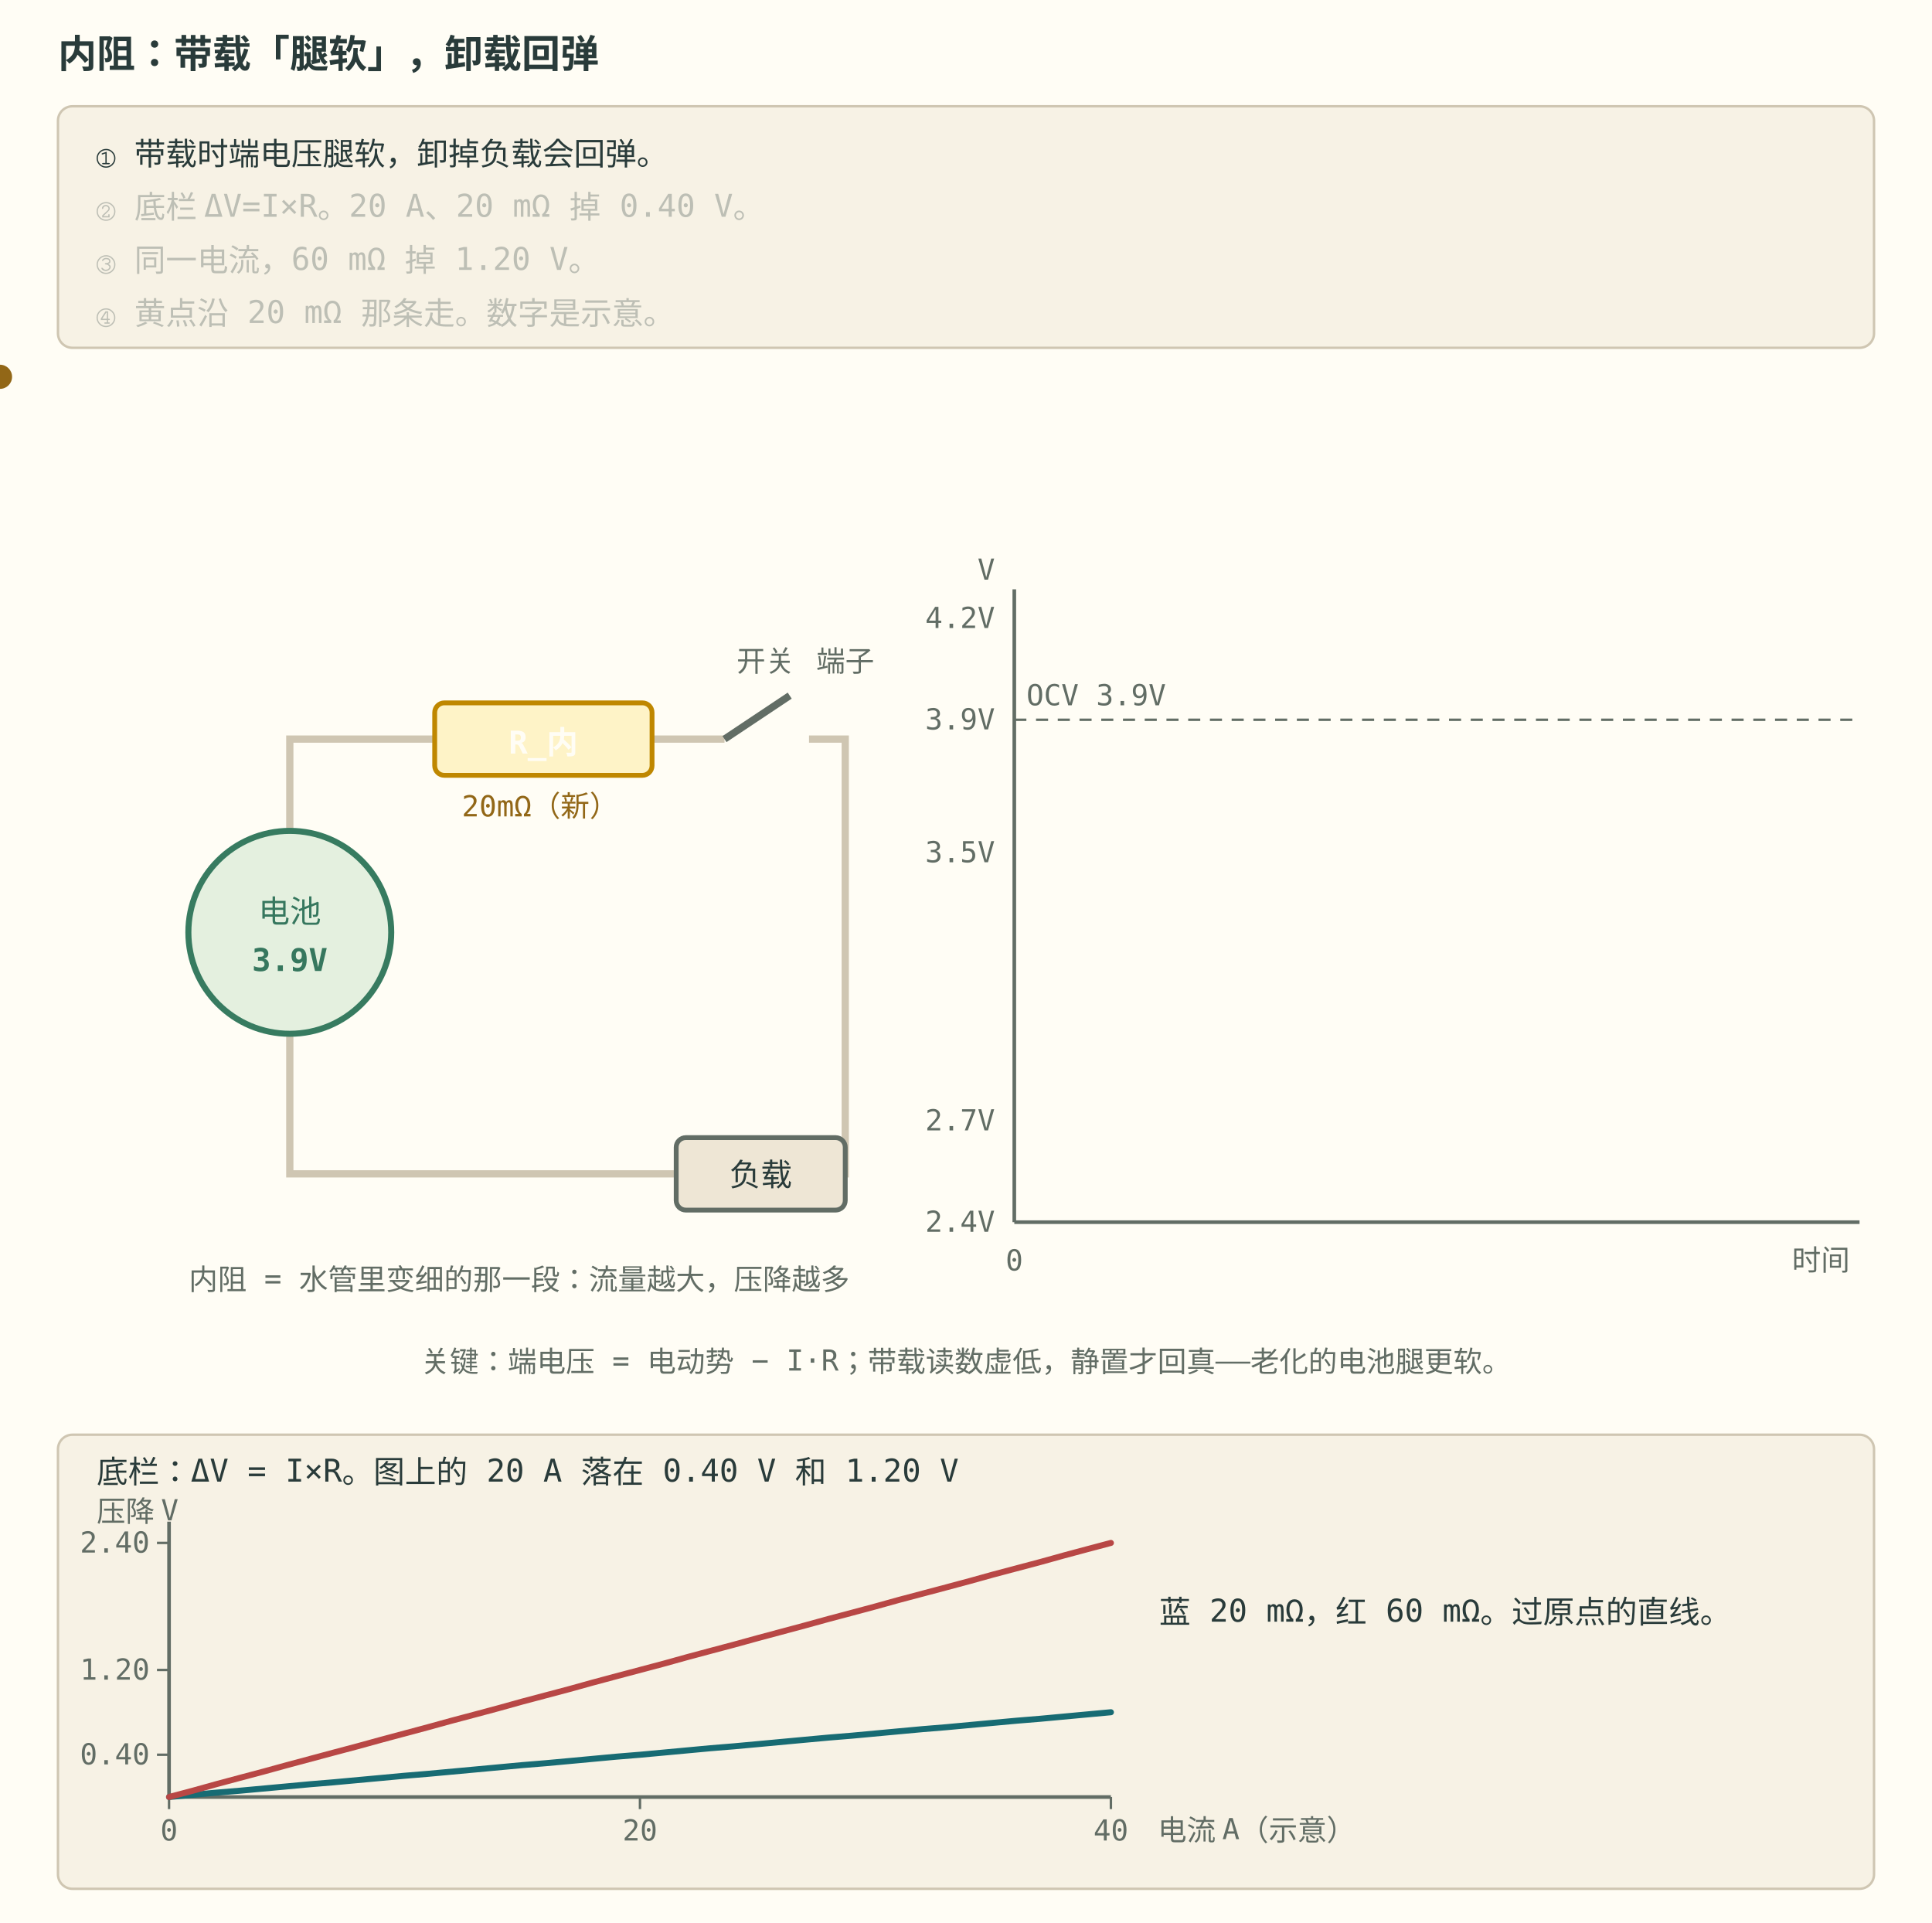
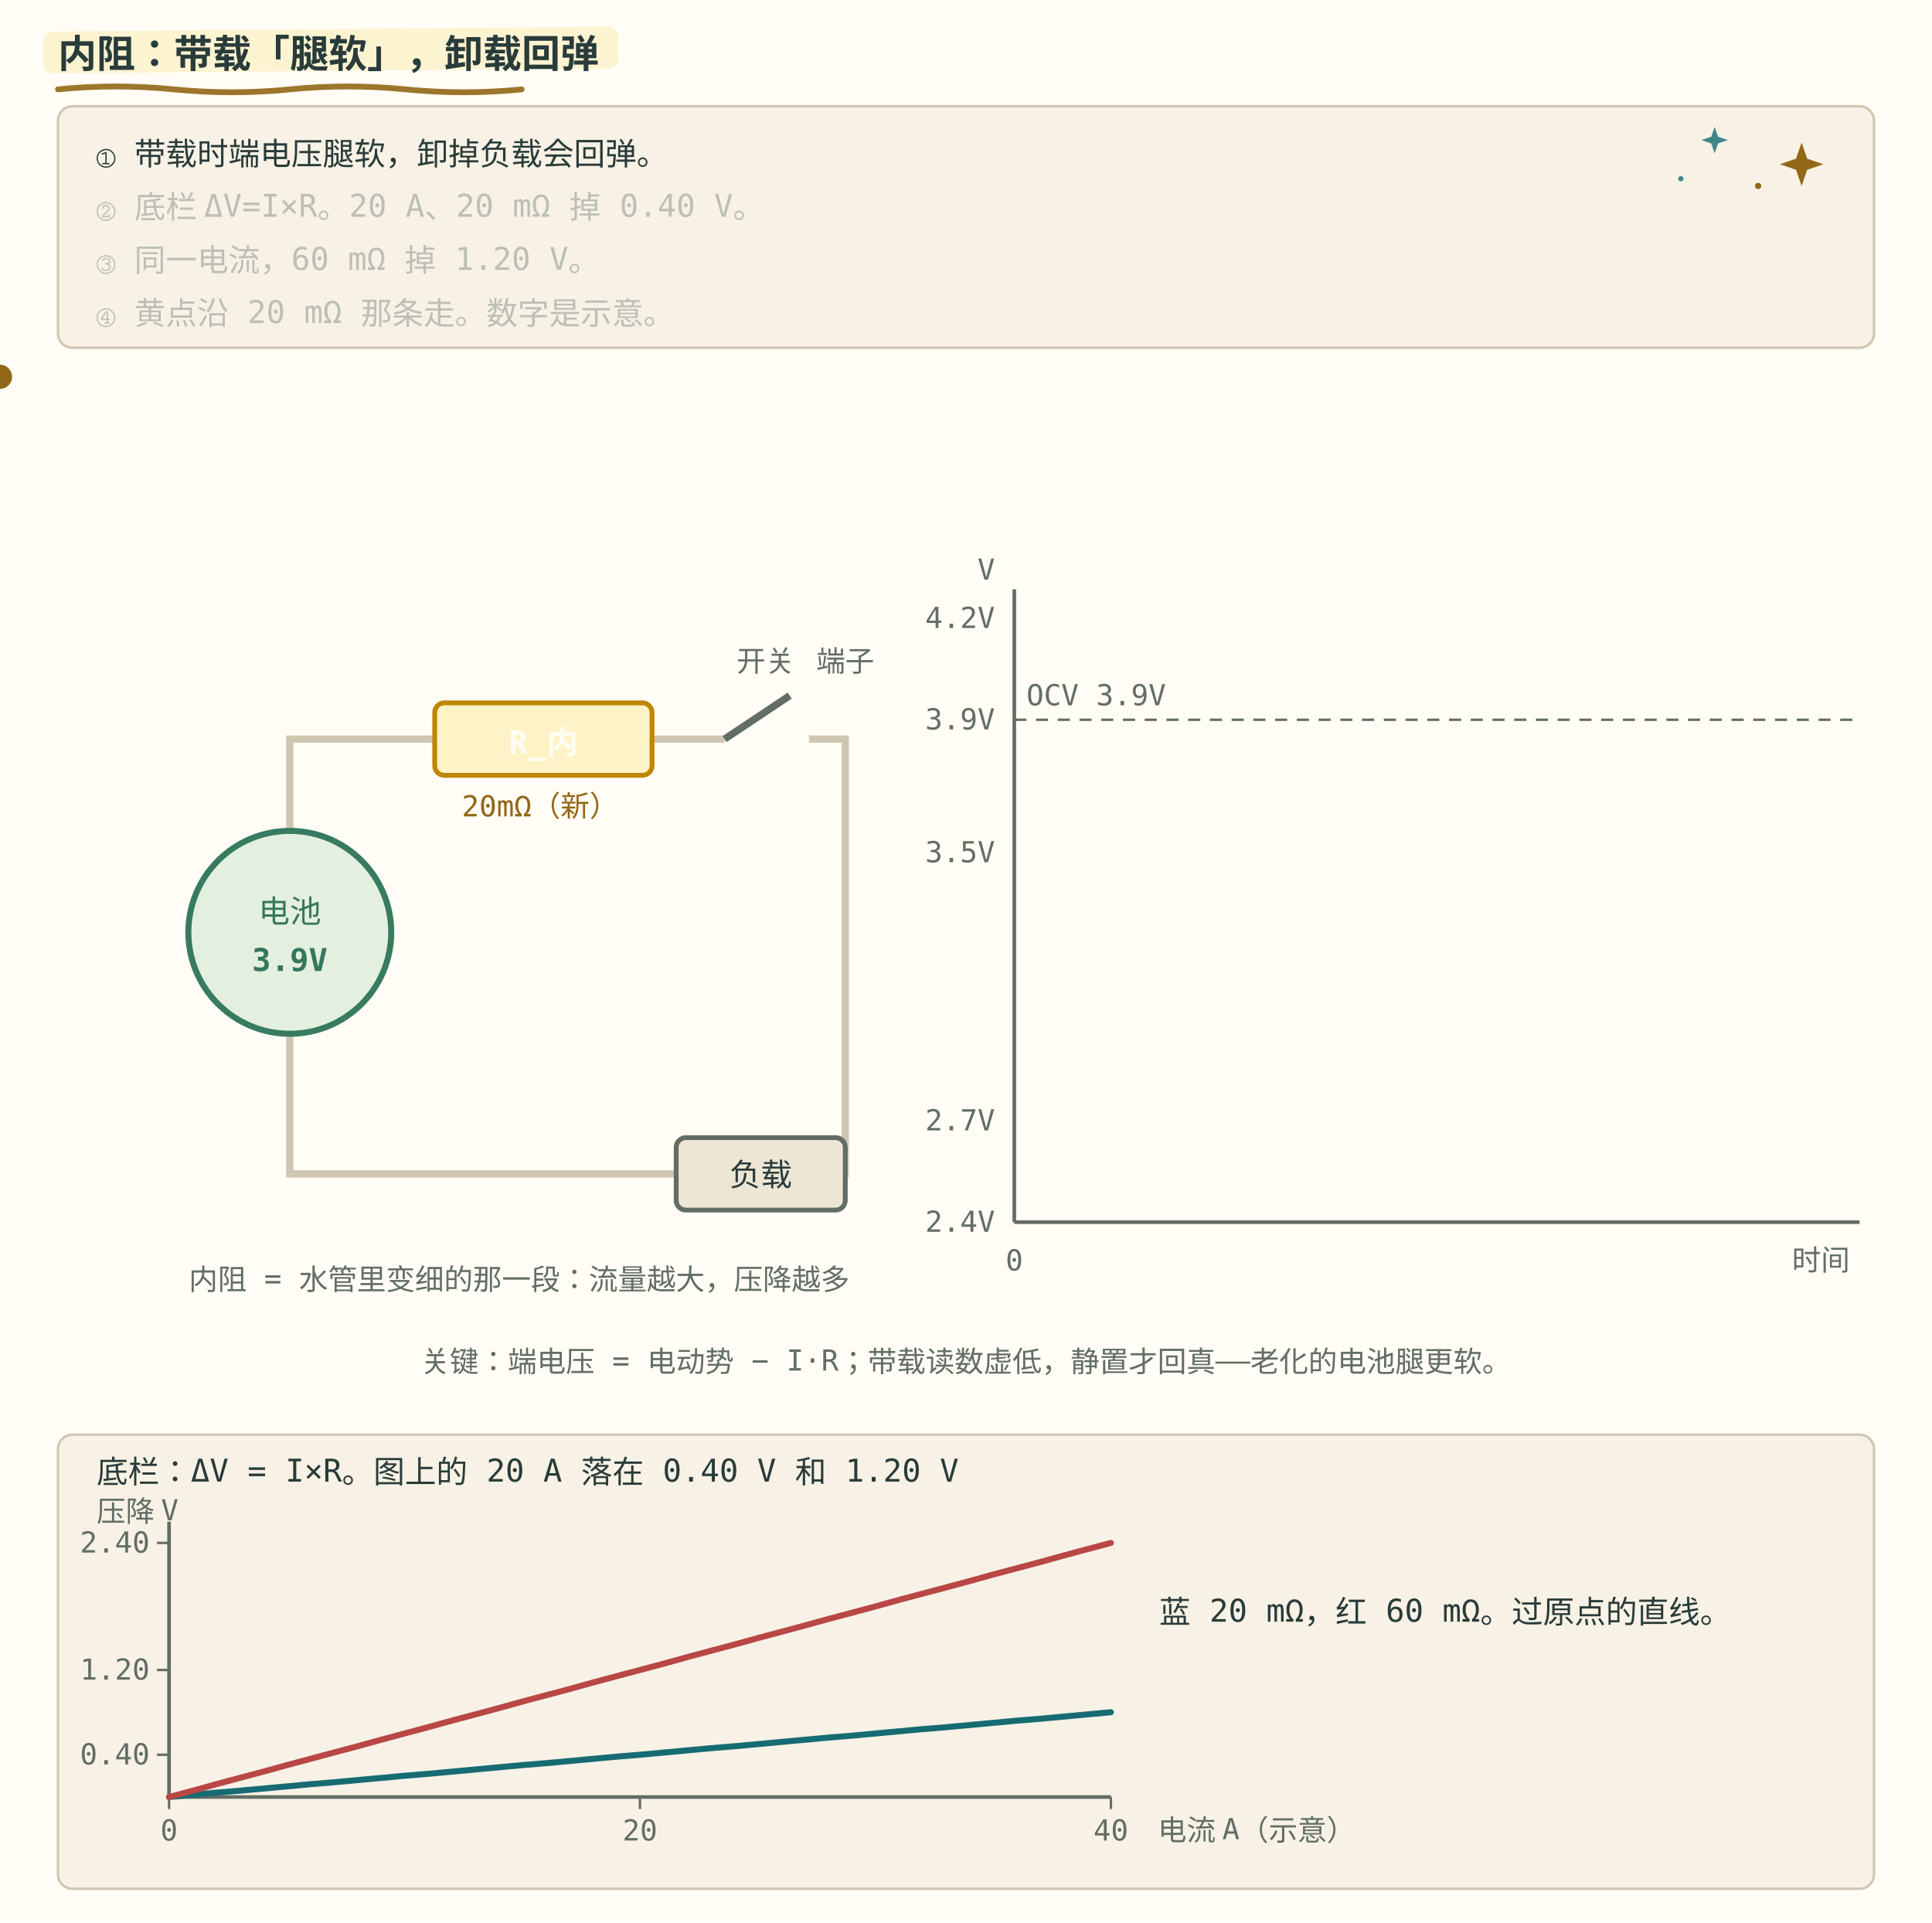
<svg xmlns="http://www.w3.org/2000/svg" width="800" height="796" viewBox="0 -156 800 796" role="img" font-family="ui-monospace, Consolas, monospace">
  <style>
    .bg { fill: #fffdf5; }
    .panel { fill: #f7f2e5; stroke: #cfc6b2; }
    .fill-boxb { fill: #e4f0df; }
    .fill-boxg { fill: #e4f0df; }
    .fill-boxr { fill: #f6e2df; }
    .fill-boxy { fill: #fbefc7; }
    .fill-b { fill: #176b73; }
    .fill-g { fill: #377b60; }
    .fill-r { fill: #b84745; }
    .fill-y { fill: #926717; }
    .fill-ink { fill: #626d65; }
    .fill-muted { fill: #eee6d5; }
    .fill-lockb { fill: #176b73; }
    .stroke-panel { stroke: #cfc6b2; }
    .stroke-axis { stroke: #626d65; }
    .stroke-b { stroke: #176b73; }
    .stroke-g { stroke: #377b60; }
    .stroke-r { stroke: #b84745; }
    .stroke-y { stroke: #bf8700; }
    .stroke-check { stroke: #fffdf5; }
    .axis { stroke: #626d65; stroke-width: 1.5; fill: none; }
    .grid { stroke: #cfc6b2; stroke-width: 1; fill: none; }
    .txt { fill: #293b3a; font-size: 13px; }
    .small { fill: #626d65; font-size: 12px; }
    .title { fill: #293b3a; font-size: 16px; font-weight: bold; }
    .hi { fill: #176b73; }
    .warn { fill: #b84745; }
    .ok { fill: #36775e; }
    .gold { fill: #926717; }
    .on { fill: #fffdf5; font-size: 13px; font-weight: bold; }
    .lineb { stroke: #176b73; stroke-width: 2.5; fill: none; }
    @media (prefers-color-scheme: dark) {
      .bg { fill: #192727; }
      .panel { fill: #223333; stroke: #496160; }
      .fill-boxb { fill: #293f35; }
      .fill-boxg { fill: #293f35; }
      .fill-boxr { fill: #483336; }
      .fill-boxy { fill: #453e2b; }
      .fill-b { fill: #7ec5c5; }
      .fill-g { fill: #8fc7a2; }
      .fill-r { fill: #f39b91; }
      .fill-y { fill: #dfbd78; }
      .fill-ink { fill: #b0beb3; }
      .fill-muted { fill: #2c4040; }
      .fill-lockb { fill: #176b73; }
      .stroke-panel { stroke: #496160; }
      .stroke-axis { stroke: #b0beb3; }
      .stroke-b { stroke: #7ec5c5; }
      .stroke-g { stroke: #8fc7a2; }
      .stroke-r { stroke: #f39b91; }
      .stroke-y { stroke: #d29922; }
      .stroke-check { stroke: #192727; }
      .axis { stroke: #b0beb3; }
      .grid { stroke: #496160; }
      .txt { fill: #edf0e5; }
      .small { fill: #b0beb3; }
      .title { fill: #edf0e5; }
      .hi { fill: #7ec5c5; }
      .warn { fill: #f39b91; }
      .ok { fill: #8fc7a2; }
      .gold { fill: #dfbd78; }
      .on { fill: #fffdf5; }
      .lineb { stroke: #7ec5c5; }
    }
</style>
+   <style id="bms-motion">
+     /* bms-motion: 手帐式动效注记（纯装饰，不改技术几何与既有 SMIL 时序） */
+     .bms-marker { fill: #fbefc7; opacity: .78; }
+     .bms-under { fill: none; stroke: #926717; stroke-width: 2.4; stroke-linecap: round; opacity: .9; }
+     .bms-spark-line { fill: none; stroke: #926717; stroke-width: 1.9; stroke-linecap: round; }
+     .bms-spark-fill { fill: #926717; }
+     .bms-spark-soft { fill: #176b73; opacity: .8; }
+     .bms-sticker { fill: none; stroke: #926717; stroke-width: 2; stroke-dasharray: 7 5; stroke-linecap: round; opacity: .85; }
+     .bms-halo { fill: none; stroke: #926717; stroke-width: 2; }
+     .bms-marker, .bms-under, .bms-sticker, .bms-halo,
+     .bms-spark, .bms-success, .bms-doodle { pointer-events: none; }
+     circle:has(&gt; animateMotion) { filter: drop-shadow(0 0 2px rgba(146,103,23,.5)) drop-shadow(0 0 5px rgba(196,145,52,.45)); }
+     rect:has(&gt; animateMotion) { filter: drop-shadow(0 0 3px rgba(196,145,52,.75)); }
+     g:has(&gt; circle):has(&gt; path.stroke-check) { filter: drop-shadow(0 0 5px rgba(55,123,96,.5)); }
+     @media (prefers-color-scheme: dark) {
+       .bms-marker { fill: #453e2b; opacity: .85; }
+       .bms-under { stroke: #dfbd78; }
+       .bms-spark-line { stroke: #dfbd78; }
+       .bms-spark-fill { fill: #dfbd78; }
+       .bms-spark-soft { fill: #7ec5c5; }
+       .bms-sticker { stroke: #dfbd78; }
+       .bms-halo { stroke: #dfbd78; }
+       circle:has(&gt; animateMotion) { filter: drop-shadow(0 0 2px rgba(223,189,120,.8)) drop-shadow(0 0 7px rgba(223,189,120,.9)); }
+       rect:has(&gt; animateMotion) { filter: drop-shadow(0 0 6px rgba(223,189,120,.8)); }
+       g:has(&gt; circle):has(&gt; path.stroke-check) { filter: drop-shadow(0 0 6px rgba(143,199,162,.7)); }
+     }
+     @media (prefers-reduced-motion: reduce) { .bms-spark, .bms-success, .bms-doodle { display: none; } }
+ </style>
  <rect class="bg" x="0" y="-156" width="800" height="796" />
+   <rect class="bms-marker" aria-hidden="true" x="18.0" y="-142.9" width="238.0" height="17.3" rx="3.8" transform="rotate(-.5 18.0 -134.2)" />
+   <path class="bms-under" aria-hidden="true" d="M24.0 -119.0 q 24.0 -2.4 48.0 0 t 48 0 t 48 0 t 48 0" />
  <text class="title" x="24" y="-128">内阻：带载「腿软」，卸载回弹</text>
  <rect class="panel" x="24" y="-112" width="752" height="100" rx="6" />
+   <g class="bms-doodle" aria-hidden="true" transform="translate(746.0 -88.0)">
+     <animateTransform attributeName="transform" type="rotate" values="-6;7;-6" keyTimes="0;0.5;1" dur="5.4s" repeatCount="indefinite" additive="sum" />
+     <animate attributeName="opacity" values="0.62;1;0.62" keyTimes="0;0.5;1" dur="3.6s" repeatCount="indefinite" />
+     <path class="bms-spark-fill" d="M0 -9 L2.3 -2.3 L9 0 L2.3 2.3 L0 9 L-2.3 2.3 L-9 0 L-2.3 -2.3 Z" />
+   </g>
+   <g class="bms-doodle" aria-hidden="true" transform="translate(710.0 -98.0)">
+     <animateTransform attributeName="transform" type="rotate" values="5;-4;5" keyTimes="0;0.5;1" dur="6.2s" repeatCount="indefinite" additive="sum" />
+     <animate attributeName="opacity" values="0.5;0.9;0.5" keyTimes="0;0.5;1" dur="4.4s" repeatCount="indefinite" />
+     <path class="bms-spark-soft" d="M0 -5.5 L1.4 -1.4 L5.5 0 L1.4 1.4 L0 5.5 L-1.4 1.4 L-5.5 0 L-1.4 -1.4 Z" />
+   </g>
+   <g class="bms-doodle" aria-hidden="true">
+     <circle class="bms-spark-fill" cx="728.0" cy="-79.0" r="1.3" />
+     <circle class="bms-spark-soft" cx="696.0" cy="-82.0" r="1.1" />
+   </g>
  <text class="txt" x="40" y="-88" opacity="1">① 带载时端电压腿软，卸掉负载会回弹。<animate calcMode="spline" keySplines="0.42 0 0.58 1;0.7 0 0.84 0;0.42 0 0.58 1;0.42 0 0.58 1;0.42 0 0.58 1;0.42 0 0.58 1;0.42 0 0.58 1" attributeName="opacity" values="1;1;0.28;0.28;0.28;0.28;0.28;0.28" keyTimes="0;0.249;0.25;0.499;0.5;0.749;0.75;1" dur="12s" repeatCount="indefinite" />
  </text>
  <text class="txt" x="40" y="-66" opacity="0.28">② 底栏 ΔV=I×R。20 A、20 mΩ 掉 0.40 V。<animate calcMode="spline" keySplines="0.42 0 0.58 1;0.16 1 0.3 1;0.42 0 0.58 1;0.7 0 0.84 0;0.42 0 0.58 1;0.42 0 0.58 1;0.42 0 0.58 1" attributeName="opacity" values="0.28;0.28;1;1;0.28;0.28;0.28;0.28" keyTimes="0;0.249;0.25;0.499;0.5;0.749;0.75;1" dur="12s" repeatCount="indefinite" />
  </text>
  <text class="txt" x="40" y="-44" opacity="0.28">③ 同一电流，60 mΩ 掉 1.20 V。<animate calcMode="spline" keySplines="0.42 0 0.58 1;0.42 0 0.58 1;0.42 0 0.58 1;0.16 1 0.3 1;0.42 0 0.58 1;0.7 0 0.84 0;0.42 0 0.58 1" attributeName="opacity" values="0.28;0.28;0.28;0.28;1;1;0.28;0.28" keyTimes="0;0.249;0.25;0.499;0.5;0.749;0.75;1" dur="12s" repeatCount="indefinite" />
  </text>
  <text class="txt" x="40" y="-22" opacity="0.28">④ 黄点沿 20 mΩ 那条走。数字是示意。<animate calcMode="spline" keySplines="0.42 0 0.58 1;0.42 0 0.58 1;0.42 0 0.58 1;0.42 0 0.58 1;0.42 0 0.58 1;0.16 1 0.3 1;0.42 0 0.58 1" attributeName="opacity" values="0.28;0.28;0.28;0.28;0.28;0.28;1;1" keyTimes="0;0.249;0.25;0.499;0.5;0.749;0.75;1" dur="12s" repeatCount="indefinite" />
  </text>
  <rect width="800" height="640" class="bg" />
  <path d="M120,188 L120,150 L300,150" fill="none" stroke-width="3" class="stroke-panel" />
  <path d="M335,150 L350,150 L350,330 L120,330 L120,272" fill="none" stroke-width="3" class="stroke-panel" />
  <circle cx="120" cy="230" r="42" stroke-width="2.5" class="fill-boxg stroke-g" />
  <text x="120" y="226" text-anchor="middle" font-size="13" class="ok">电池</text>
  <text x="120" y="246" text-anchor="middle" font-size="13" font-weight="bold" class="ok">3.9V</text>
  <rect x="180" y="135" width="90" height="30" rx="4" fill="#fef3c7" stroke="#92400e" stroke-width="2" class="stroke-y">
    <animate calcMode="spline" keySplines="0.42 0 0.58 1;0.42 0 0.58 1;0.42 0 0.58 1" attributeName="fill" values="#78350f;#78350f;#7f1d1d;#7f1d1d" keyTimes="0;0.62;0.66;1" dur="12s" repeatCount="indefinite" />
    <animate calcMode="spline" keySplines="0.42 0 0.58 1;0.42 0 0.58 1;0.42 0 0.58 1" attributeName="stroke" values="#fcd34d;#fcd34d;#b91c1c;#b91c1c" keyTimes="0;0.62;0.66;1" dur="12s" repeatCount="indefinite" />
  </rect>
  <text x="225" y="156" text-anchor="middle" font-size="13" font-weight="bold" class="on">R_内</text>
  <text x="225" y="182" text-anchor="middle" font-size="12" class="gold">20mΩ（新）
    <animate calcMode="spline" keySplines="0.42 0 0.58 1;0.7 0 0.84 0;0.42 0 0.58 1" attributeName="opacity" values="1;1;0;0" keyTimes="0;0.62;0.64;1" dur="12s" repeatCount="indefinite" />
  </text>
  <text x="225" y="199" text-anchor="middle" font-size="12" opacity="0" class="warn">60mΩ（老化）
    <animate calcMode="spline" keySplines="0.42 0 0.58 1;0.16 1 0.3 1;0.42 0 0.58 1" attributeName="opacity" values="0;0;1;1" keyTimes="0;0.62;0.66;1" dur="12s" repeatCount="indefinite" />
  </text>
  <line x1="300" y1="150" x2="327" y2="132" stroke-width="3" class="stroke-axis">
    <animate calcMode="spline" keySplines="0.42 0 0.58 1;0.7 0 0.84 0;0.42 0 0.58 1;0.16 1 0.3 1;0.42 0 0.58 1;0.7 0 0.84 0;0.42 0 0.58 1" attributeName="opacity" values="1;1;0;0;1;1;0;0" keyTimes="0;0.18;0.2;0.43;0.45;0.62;0.64;1" dur="12s" repeatCount="indefinite" />
  </line>
  <line x1="300" y1="150" x2="335" y2="150" stroke-width="3" opacity="0" class="stroke-b">
    <animate calcMode="spline" keySplines="0.42 0 0.58 1;0.16 1 0.3 1;0.42 0 0.58 1;0.7 0 0.84 0;0.42 0 0.58 1;0.16 1 0.3 1;0.42 0 0.58 1" attributeName="opacity" values="0;0;1;1;0;0;1;1" keyTimes="0;0.18;0.2;0.43;0.45;0.62;0.64;1" dur="12s" repeatCount="indefinite" />
  </line>
  <text x="317" y="122" text-anchor="middle" font-size="12" class="small">开关</text>
  <text x="350" y="122" text-anchor="middle" font-size="12" class="small">端子</text>
  <rect x="280" y="315" width="70" height="30" rx="4" stroke-width="2" class="fill-muted stroke-axis" />
  <text x="315" y="335" text-anchor="middle" font-size="13" class="txt">负载</text>
  <circle r="5" opacity="0" class="fill-b">
    <animate calcMode="spline" keySplines="0.42 0 0.58 1;0.16 1 0.3 1;0.42 0 0.58 1;0.7 0 0.84 0;0.42 0 0.58 1;0.16 1 0.3 1;0.42 0 0.58 1" attributeName="opacity" values="0;0;1;1;0;0;1;1" keyTimes="0;0.18;0.2;0.43;0.45;0.62;0.64;1" dur="12s" repeatCount="indefinite" />
    <animateMotion keySplines="0.42 0 0.58 1;0.42 0 0.58 1;0.42 0 0.58 1;0.42 0 0.58 1;0.42 0 0.58 1" path="M120,188 L120,150 L350,150 L350,330 L120,330 L120,272" keyPoints="0;0;1;0;1;1" keyTimes="0;0.18;0.45;0.62;0.99;1" calcMode="linear" dur="12s" repeatCount="indefinite" />
  </circle>
  <circle r="5" opacity="0" class="fill-b">
    <animate calcMode="spline" keySplines="0.42 0 0.58 1;0.16 1 0.3 1;0.42 0 0.58 1;0.7 0 0.84 0;0.42 0 0.58 1;0.16 1 0.3 1;0.42 0 0.58 1" attributeName="opacity" values="0;0;1;1;0;0;1;1" keyTimes="0;0.18;0.2;0.43;0.45;0.62;0.64;1" dur="12s" repeatCount="indefinite" begin="-1.1s" />
    <animateMotion keySplines="0.42 0 0.58 1;0.42 0 0.58 1;0.42 0 0.58 1;0.42 0 0.58 1;0.42 0 0.58 1" path="M120,188 L120,150 L350,150 L350,330 L120,330 L120,272" keyPoints="0;0;1;0;1;1" keyTimes="0;0.18;0.45;0.62;0.99;1" calcMode="linear" dur="12s" repeatCount="indefinite" begin="-1.1s" />
  </circle>
  <text x="200" y="312" text-anchor="middle" font-size="13" font-weight="bold" opacity="0" class="hi">I = 20A（示例）
    <animate calcMode="spline" keySplines="0.42 0 0.58 1;0.16 1 0.3 1;0.42 0 0.58 1;0.7 0 0.84 0;0.42 0 0.58 1;0.16 1 0.3 1;0.42 0 0.58 1" attributeName="opacity" values="0;0;1;1;0;0;1;1" keyTimes="0;0.18;0.2;0.43;0.45;0.62;0.64;1" dur="12s" repeatCount="indefinite" />
  </text>
  <text x="215" y="378" text-anchor="middle" font-size="12" class="small">内阻 = 水管里变细的那一段：流量越大，压降越多</text>
  <line x1="420" y1="350" x2="770" y2="350" stroke-width="1.5" class="stroke-axis" />
  <line x1="420" y1="350" x2="420" y2="88" stroke-width="1.5" class="stroke-axis" />
  <text x="412" y="84" text-anchor="end" font-size="12" class="small">V</text>
  <text x="766" y="370" text-anchor="end" font-size="12" class="small">时间</text>
  <text x="420" y="370" text-anchor="middle" font-size="12" class="small">0</text>
  <text x="412" y="104" text-anchor="end" font-size="12" class="small">4.2V</text>
  <text x="412" y="146" text-anchor="end" font-size="12" class="small">3.9V</text>
  <text x="412" y="201" text-anchor="end" font-size="12" class="small">3.5V</text>
  <text x="412" y="312" text-anchor="end" font-size="12" class="small">2.7V</text>
  <text x="412" y="354" text-anchor="end" font-size="12" class="small">2.4V</text>
  <line x1="420" y1="142" x2="770" y2="142" stroke-width="1" stroke-dasharray="5 4" class="stroke-axis" />
  <text x="425" y="136" text-anchor="start" font-size="12" class="small">OCV 3.9V</text>
  <path d="M420,142 L500,142 L500,197 L650,197 L650,142 L770,142" fill="none" stroke-width="2.5" pathLength="100" stroke-dasharray="100" stroke-dashoffset="100" opacity="0" class="stroke-b">
    <animate calcMode="spline" keySplines="0.16 1 0.3 1;0.42 0 0.58 1" attributeName="opacity" values="0;1;1" keyTimes="0;0.02;1" dur="12s" repeatCount="indefinite" />
    <animate calcMode="spline" keySplines="0.7 0 0.84 0;0.42 0 0.58 1" attributeName="stroke-dashoffset" values="100;0;0" keyTimes="0;0.55;1" dur="12s" repeatCount="indefinite" />
  </path>
  <rect x="500" y="142" width="150" height="55" opacity="0" class="fill-boxr">
    <animate calcMode="spline" keySplines="0.42 0 0.58 1;0.16 1 0.3 1;0.42 0 0.58 1;0.7 0 0.84 0;0.42 0 0.58 1" attributeName="opacity" values="0;0;0.55;0.55;0;0" keyTimes="0;0.3;0.35;0.55;0.6;1" dur="12s" repeatCount="indefinite" />
  </rect>
  <path d="M500,142 L500,308 L650,308 L650,142" fill="none" stroke-width="2.5" pathLength="100" stroke-dasharray="100" stroke-dashoffset="100" opacity="0" class="stroke-r">
    <animate calcMode="spline" keySplines="0.42 0 0.58 1;0.16 1 0.3 1;0.42 0 0.58 1" attributeName="opacity" values="0;0;1;1" keyTimes="0;0.62;0.64;1" dur="12s" repeatCount="indefinite" />
    <animate calcMode="spline" keySplines="0.42 0 0.58 1;0.7 0 0.84 0;0.42 0 0.58 1" attributeName="stroke-dashoffset" values="100;100;0;0" keyTimes="0;0.62;0.88;1" dur="12s" repeatCount="indefinite" />
  </path>
  <text x="520" y="122" text-anchor="start" font-size="13" opacity="0" class="txt">静置：端电压 = 电动势
    <animate calcMode="spline" keySplines="0.16 1 0.3 1;0.42 0 0.58 1;0.7 0 0.84 0;0.42 0 0.58 1" attributeName="opacity" values="0;1;1;0;0" keyTimes="0;0.03;0.15;0.18;1" dur="12s" repeatCount="indefinite" />
  </text>
  <text x="510" y="224" text-anchor="start" font-size="13" font-weight="bold" opacity="0" class="warn">I·R = 0.4V 落差（示例）
    <animate calcMode="spline" keySplines="0.42 0 0.58 1;0.16 1 0.3 1;0.42 0 0.58 1;0.7 0 0.84 0;0.42 0 0.58 1" attributeName="opacity" values="0;0;1;1;0;0" keyTimes="0;0.32;0.36;0.55;0.6;1" dur="12s" repeatCount="indefinite" />
  </text>
  <text x="657" y="170" text-anchor="start" font-size="13" font-weight="bold" opacity="0" class="ok">撤载 → 回弹
    <animate calcMode="spline" keySplines="0.42 0 0.58 1;0.16 1 0.3 1;0.42 0 0.58 1;0.7 0 0.84 0;0.42 0 0.58 1" attributeName="opacity" values="0;0;1;1;0;0" keyTimes="0;0.48;0.52;0.59;0.62;1" dur="12s" repeatCount="indefinite" />
  </text>
  <text x="505" y="290" text-anchor="start" font-size="13" font-weight="bold" opacity="0" class="warn">老化：同样 20A → 跌到 2.7V
    <animate calcMode="spline" keySplines="0.42 0 0.58 1;0.16 1 0.3 1;0.42 0 0.58 1" attributeName="opacity" values="0;0;1;1" keyTimes="0;0.8;0.84;1" dur="12s" repeatCount="indefinite" />
  </text>
  <text x="400" y="412" text-anchor="middle" font-size="13" class="small">关键：端电压 = 电动势 − I·R；带载读数虚低，静置才回真——老化的电池腿更软。</text>
  <rect x="24" y="438.0" width="752" height="188" rx="6" class="panel" />
  <text x="40" y="458.0" font-size="13" class="txt">底栏：ΔV = I×R。图上的 20 A 落在 0.40 V 和 1.20 V</text>
  <text x="40" y="474.0" font-size="12" class="small">压降 V</text>
  <line x1="70.0" y1="474.0" x2="70.0" y2="588.0" stroke-width="1.5" class="stroke-axis" />
  <line x1="70.0" y1="588.0" x2="460.0" y2="588.0" stroke-width="1.5" class="stroke-axis" />
  <line x1="70.0" y1="588.0" x2="70.0" y2="593.0" class="stroke-axis" />
  <text x="70.0" y="606.0" text-anchor="middle" font-size="12" class="small">0</text>
  <line x1="265.0" y1="588.0" x2="265.0" y2="593.0" class="stroke-axis" />
  <text x="265.0" y="606.0" text-anchor="middle" font-size="12" class="small">20</text>
  <line x1="460.0" y1="588.0" x2="460.0" y2="593.0" class="stroke-axis" />
  <text x="460.0" y="606.0" text-anchor="middle" font-size="12" class="small">40</text>
  <line x1="65.0" y1="570.5" x2="70.0" y2="570.5" class="stroke-axis" />
  <text x="62.0" y="574.5" text-anchor="end" font-size="12" class="small">0.40</text>
  <line x1="65.0" y1="535.4" x2="70.0" y2="535.4" class="stroke-axis" />
  <text x="62.0" y="539.4" text-anchor="end" font-size="12" class="small">1.20</text>
  <line x1="65.0" y1="482.8" x2="70.0" y2="482.8" class="stroke-axis" />
  <text x="62.0" y="486.8" text-anchor="end" font-size="12" class="small">2.40</text>
  <polyline points="70.0,588.0 79.8,587.1 89.5,586.2 99.2,585.4 109.0,584.5 118.8,583.6 128.5,582.7 138.2,581.9 148.0,581.0 157.8,580.1 167.5,579.2 177.2,578.4 187.0,577.5 196.8,576.6 206.5,575.7 216.2,574.8 226.0,574.0 235.8,573.1 245.5,572.2 255.2,571.3 265.0,570.5 274.8,569.6 284.5,568.7 294.2,567.8 304.0,567.0 313.8,566.1 323.5,565.2 333.2,564.3 343.0,563.4 352.8,562.6 362.5,561.7 372.2,560.8 382.0,559.9 391.8,559.1 401.5,558.2 411.2,557.3 421.0,556.4 430.8,555.6 440.5,554.7 450.2,553.8 460.0,552.9" fill="none" stroke-width="2.5" stroke-linejoin="round" stroke-linecap="round" class="stroke-b" />
  <polyline points="70.0,588.0 79.8,585.4 89.5,582.7 99.2,580.1 109.0,577.5 118.8,574.8 128.5,572.2 138.2,569.6 148.0,567.0 157.8,564.3 167.5,561.7 177.2,559.1 187.0,556.4 196.8,553.8 206.5,551.2 216.2,548.5 226.0,545.9 235.8,543.3 245.5,540.6 255.2,538.0 265.0,535.4 274.8,532.8 284.5,530.1 294.2,527.5 304.0,524.9 313.8,522.2 323.5,519.6 333.2,517.0 343.0,514.3 352.8,511.7 362.5,509.1 372.2,506.4 382.0,503.8 391.8,501.2 401.5,498.6 411.2,495.9 421.0,493.3 430.8,490.7 440.5,488.0 450.2,485.4 460.0,482.8" fill="none" stroke-width="2.5" stroke-linejoin="round" stroke-linecap="round" class="stroke-r" />
  <circle r="5" class="fill-y">
    <animate data-ease="linear" attributeName="cx" values="70.0;118.8;167.5;216.2;265.0;313.8;362.5;411.2;460.0" keyTimes="0;0.125;0.25;0.375;0.5;0.625;0.75;0.875;1" dur="8s" repeatCount="indefinite" />
    <animate data-ease="linear" attributeName="cy" values="588.0;583.6;579.2;574.8;570.5;566.1;561.7;557.3;552.9" keyTimes="0;0.125;0.25;0.375;0.5;0.625;0.75;0.875;1" dur="8s" repeatCount="indefinite" />
  </circle>
  <text x="479.4" y="606.0" text-anchor="start" font-size="12" class="small">电流 A（示意）</text>
  <text x="480" y="516.0" font-size="12" class="txt">蓝 20 mΩ，红 60 mΩ。过原点的直线。</text>
</svg>
